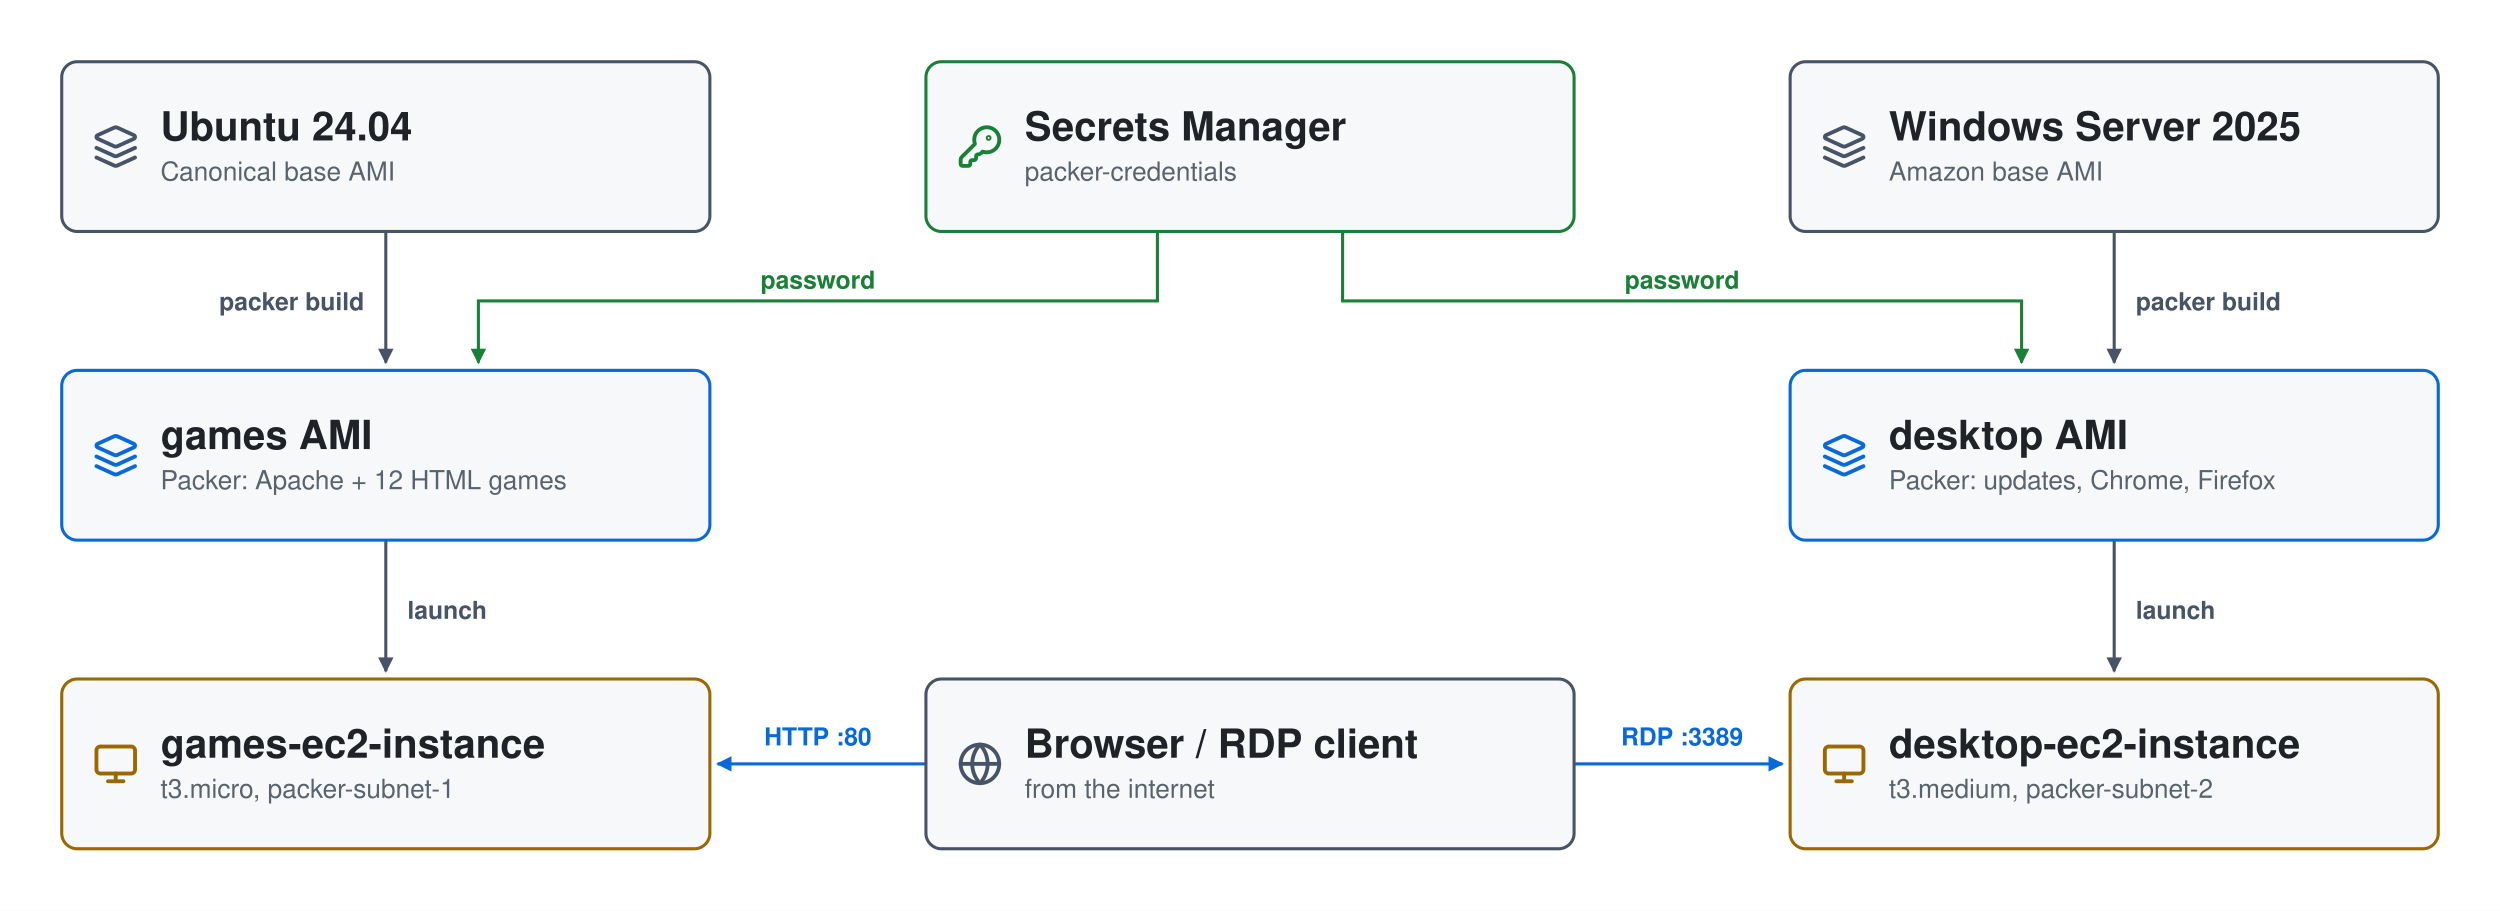
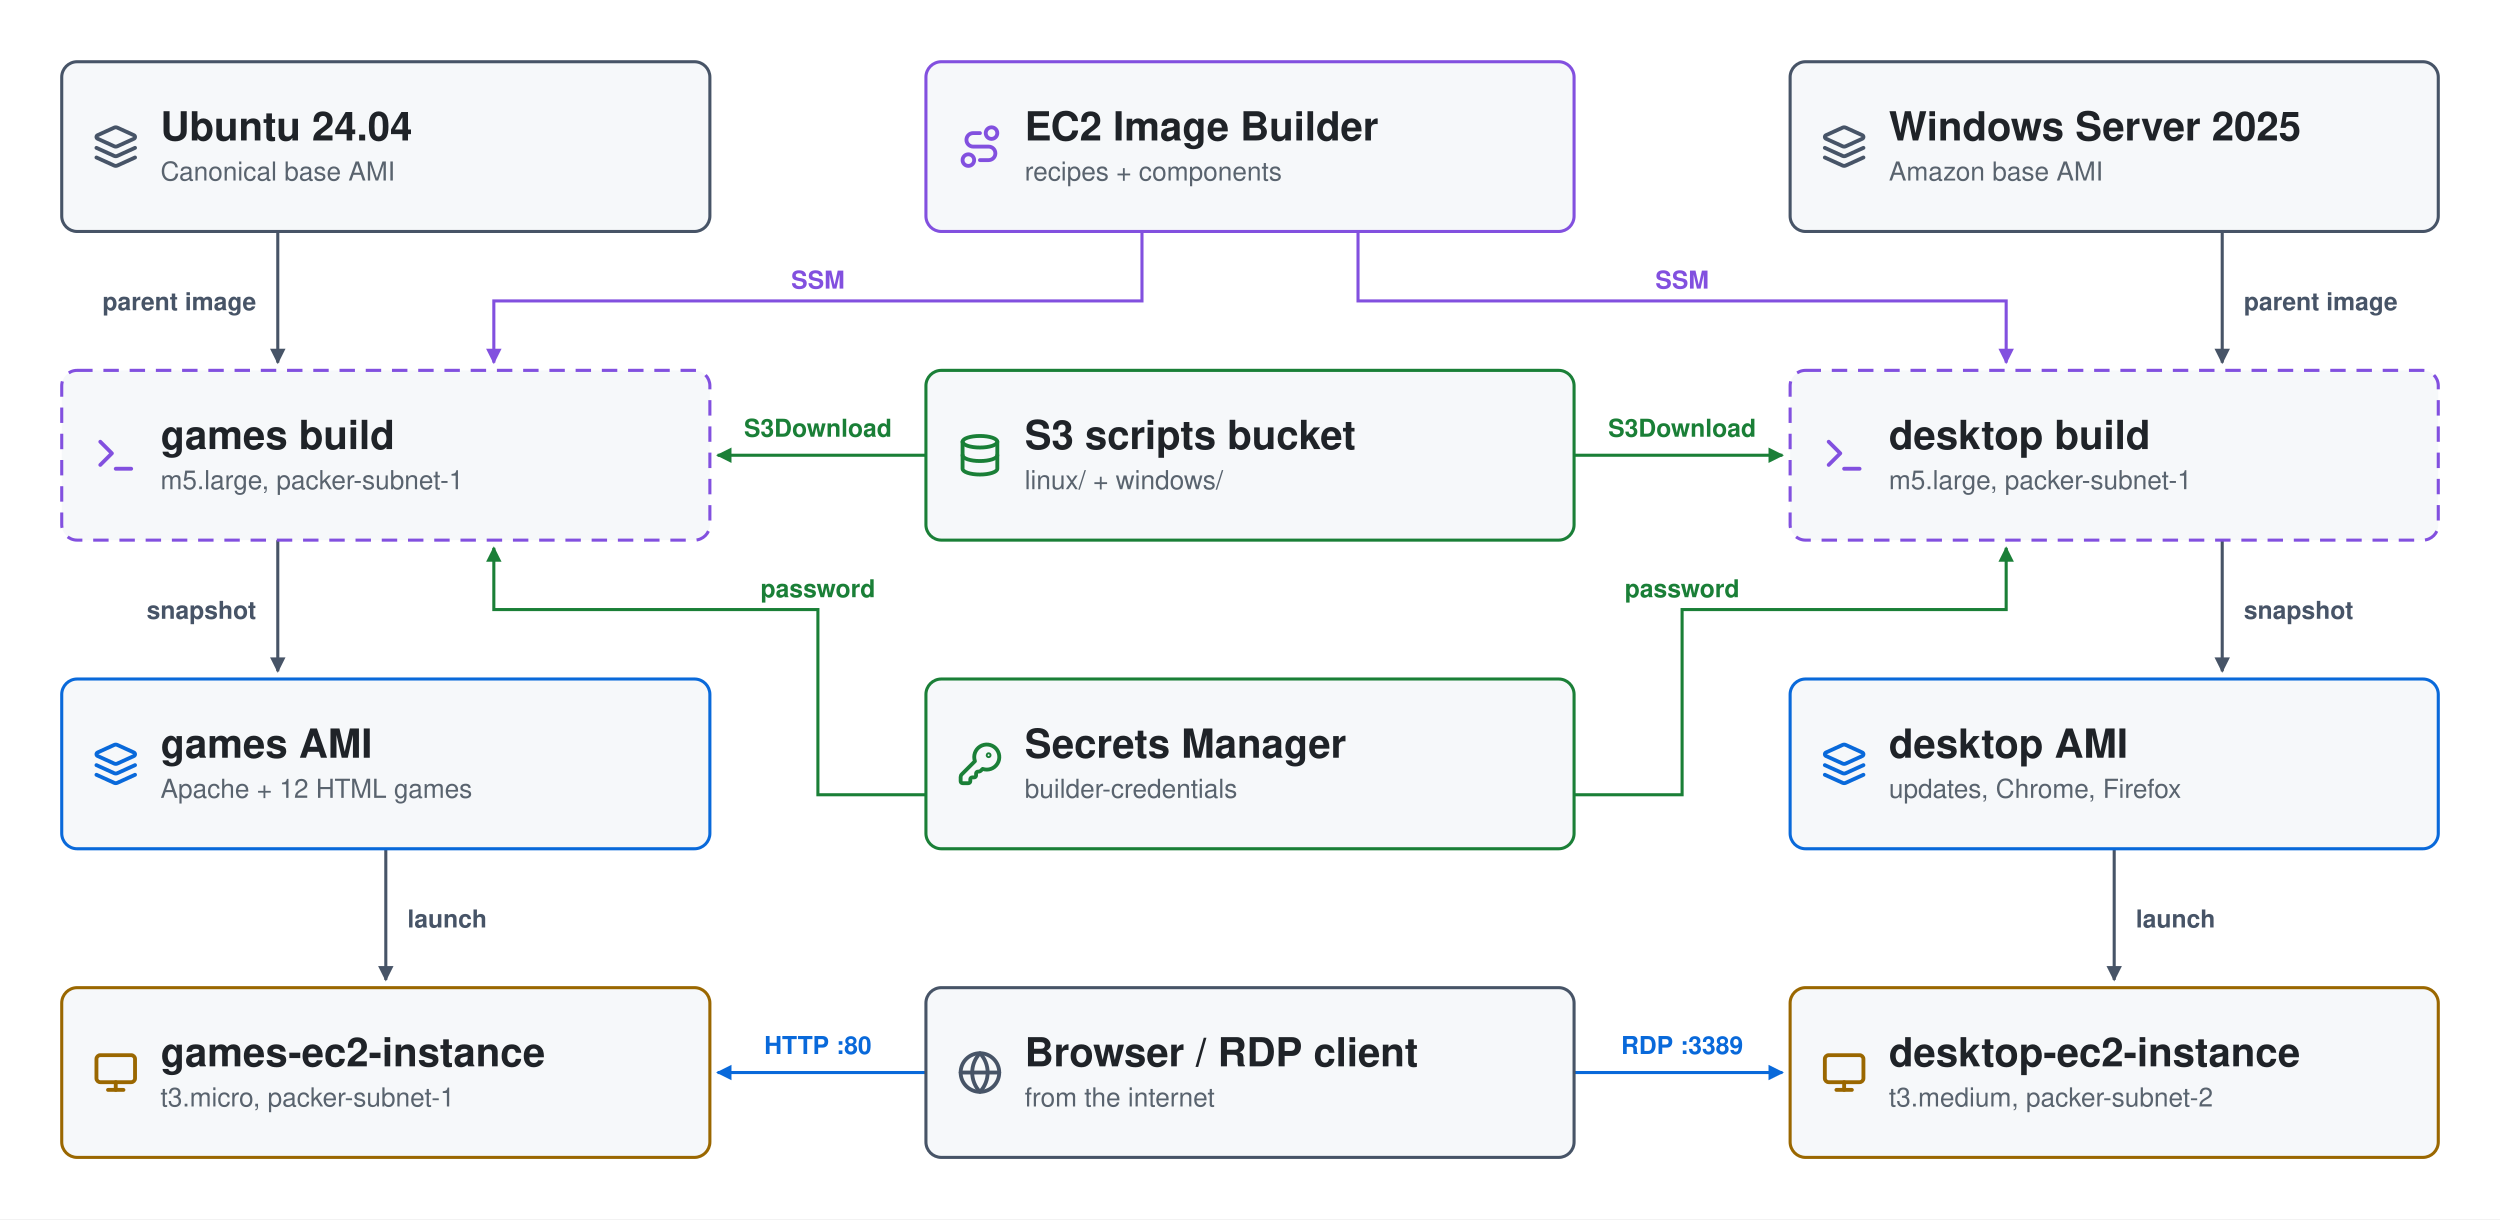
- <svg xmlns="http://www.w3.org/2000/svg" width="1620" height="590" viewBox="0 0 1620 590" role="img" aria-label="Packer builds two AMIs inside a pre-built VPC: a games AMI from Canonical's Ubuntu 24.04 image, with Apache serving twelve HTML games, and a desktop AMI from Amazon's Windows Server 2025 image, with Windows updates, Chrome and Firefox, sysprepped with EC2Launch. Both builds read the packer account password from Secrets Manager. Terraform then launches a server from each AMI: a browser reaches the games server over HTTP, and an RDP client reaches the Windows desktop server.">
+ <svg xmlns="http://www.w3.org/2000/svg" width="1620" height="790" viewBox="0 0 1620 790" role="img" aria-label="EC2 Image Builder builds two AMIs inside a pre-built VPC, driving each build instance through SSM with no inbound ports. The games build starts from Canonical's Ubuntu 24.04 image and installs Apache with twelve HTML games; the desktop build starts from Amazon's Windows Server 2025 image and installs Windows updates, Chrome and Firefox. Both build instances download their scripts from an S3 bucket and read the builder account password from Secrets Manager themselves. Terraform then launches a server from each AMI: a browser reaches the games server over HTTP, and an RDP client reaches the Windows desktop server.">
  <defs>
-     <marker id="a_e_gbuild" viewBox="0 0 10 10" refX="9" refY="5" markerWidth="5" markerHeight="5" orient="auto-start-reverse">
+     <marker id="a_e_gparent" viewBox="0 0 10 10" refX="9" refY="5" markerWidth="5" markerHeight="5" orient="auto-start-reverse">
      <path d="M0,0 L10,5 L0,10 z" fill="#475467" />
    </marker>
-     <marker id="a_e_dbuild" viewBox="0 0 10 10" refX="9" refY="5" markerWidth="5" markerHeight="5" orient="auto-start-reverse">
+     <marker id="a_e_dparent" viewBox="0 0 10 10" refX="9" refY="5" markerWidth="5" markerHeight="5" orient="auto-start-reverse">
      <path d="M0,0 L10,5 L0,10 z" fill="#475467" />
+     </marker>
+     <marker id="a_e_gssm" viewBox="0 0 10 10" refX="9" refY="5" markerWidth="5" markerHeight="5" orient="auto-start-reverse">
+       <path d="M0,0 L10,5 L0,10 z" fill="#8250df" />
+     </marker>
+     <marker id="a_e_dssm" viewBox="0 0 10 10" refX="9" refY="5" markerWidth="5" markerHeight="5" orient="auto-start-reverse">
+       <path d="M0,0 L10,5 L0,10 z" fill="#8250df" />
+     </marker>
+     <marker id="a_e_gs3" viewBox="0 0 10 10" refX="9" refY="5" markerWidth="5" markerHeight="5" orient="auto-start-reverse">
+       <path d="M0,0 L10,5 L0,10 z" fill="#1a7f37" />
+     </marker>
+     <marker id="a_e_ds3" viewBox="0 0 10 10" refX="9" refY="5" markerWidth="5" markerHeight="5" orient="auto-start-reverse">
+       <path d="M0,0 L10,5 L0,10 z" fill="#1a7f37" />
    </marker>
    <marker id="a_e_gpw" viewBox="0 0 10 10" refX="9" refY="5" markerWidth="5" markerHeight="5" orient="auto-start-reverse">
      <path d="M0,0 L10,5 L0,10 z" fill="#1a7f37" />
    </marker>
    <marker id="a_e_dpw" viewBox="0 0 10 10" refX="9" refY="5" markerWidth="5" markerHeight="5" orient="auto-start-reverse">
      <path d="M0,0 L10,5 L0,10 z" fill="#1a7f37" />
+     </marker>
+     <marker id="a_e_gami" viewBox="0 0 10 10" refX="9" refY="5" markerWidth="5" markerHeight="5" orient="auto-start-reverse">
+       <path d="M0,0 L10,5 L0,10 z" fill="#475467" />
+     </marker>
+     <marker id="a_e_dami" viewBox="0 0 10 10" refX="9" refY="5" markerWidth="5" markerHeight="5" orient="auto-start-reverse">
+       <path d="M0,0 L10,5 L0,10 z" fill="#475467" />
    </marker>
    <marker id="a_e_glaunch" viewBox="0 0 10 10" refX="9" refY="5" markerWidth="5" markerHeight="5" orient="auto-start-reverse">
      <path d="M0,0 L10,5 L0,10 z" fill="#475467" />
    </marker>
    <marker id="a_e_dlaunch" viewBox="0 0 10 10" refX="9" refY="5" markerWidth="5" markerHeight="5" orient="auto-start-reverse">
      <path d="M0,0 L10,5 L0,10 z" fill="#475467" />
    </marker>
    <marker id="a_e_http" viewBox="0 0 10 10" refX="9" refY="5" markerWidth="5" markerHeight="5" orient="auto-start-reverse">
      <path d="M0,0 L10,5 L0,10 z" fill="#0969da" />
    </marker>
    <marker id="a_e_rdp" viewBox="0 0 10 10" refX="9" refY="5" markerWidth="5" markerHeight="5" orient="auto-start-reverse">
      <path d="M0,0 L10,5 L0,10 z" fill="#0969da" />
    </marker>
  </defs>
-   <rect width="1620" height="590" fill="#ffffff" />
-   <path d="M250.0,150 V235" fill="none" stroke="#475467" stroke-width="2" marker-end="url(#a_e_gbuild)" />
-   <text x="236.0" y="201.0" text-anchor="end" font-family="-apple-system, BlinkMacSystemFont, Segoe UI, Helvetica, Arial, sans-serif" font-size="16" font-weight="600" fill="#475467" stroke="#ffffff" stroke-width="6" paint-order="stroke">packer build</text>
-   <path d="M1370.0,150 V235" fill="none" stroke="#475467" stroke-width="2" marker-end="url(#a_e_dbuild)" />
-   <text x="1384.0" y="201.0" text-anchor="start" font-family="-apple-system, BlinkMacSystemFont, Segoe UI, Helvetica, Arial, sans-serif" font-size="16" font-weight="600" fill="#475467" stroke="#ffffff" stroke-width="6" paint-order="stroke">packer build</text>
-   <path d="M750.0,150 V195.0 H310.0 V235" fill="none" stroke="#1a7f37" stroke-width="2" marker-end="url(#a_e_gpw)" />
-   <text x="530.0" y="187.0" text-anchor="middle" font-family="-apple-system, BlinkMacSystemFont, Segoe UI, Helvetica, Arial, sans-serif" font-size="16" font-weight="600" fill="#1a7f37" stroke="#ffffff" stroke-width="6" paint-order="stroke">password</text>
-   <path d="M870.0,150 V195.0 H1310.0 V235" fill="none" stroke="#1a7f37" stroke-width="2" marker-end="url(#a_e_dpw)" />
-   <text x="1090.0" y="187.0" text-anchor="middle" font-family="-apple-system, BlinkMacSystemFont, Segoe UI, Helvetica, Arial, sans-serif" font-size="16" font-weight="600" fill="#1a7f37" stroke="#ffffff" stroke-width="6" paint-order="stroke">password</text>
-   <path d="M250.0,350 V435" fill="none" stroke="#475467" stroke-width="2" marker-end="url(#a_e_glaunch)" />
-   <text x="264.0" y="401.0" text-anchor="start" font-family="-apple-system, BlinkMacSystemFont, Segoe UI, Helvetica, Arial, sans-serif" font-size="16" font-weight="600" fill="#475467" stroke="#ffffff" stroke-width="6" paint-order="stroke">launch</text>
-   <path d="M1370.0,350 V435" fill="none" stroke="#475467" stroke-width="2" marker-end="url(#a_e_dlaunch)" />
-   <text x="1384.0" y="401.0" text-anchor="start" font-family="-apple-system, BlinkMacSystemFont, Segoe UI, Helvetica, Arial, sans-serif" font-size="16" font-weight="600" fill="#475467" stroke="#ffffff" stroke-width="6" paint-order="stroke">launch</text>
-   <path d="M600,495.0 H465" fill="none" stroke="#0969da" stroke-width="2" marker-end="url(#a_e_http)" />
-   <text x="530.0" y="483.0" text-anchor="middle" font-family="-apple-system, BlinkMacSystemFont, Segoe UI, Helvetica, Arial, sans-serif" font-size="16" font-weight="600" fill="#0969da" stroke="#ffffff" stroke-width="6" paint-order="stroke">HTTP :80</text>
-   <path d="M1020,495.0 H1155" fill="none" stroke="#0969da" stroke-width="2" marker-end="url(#a_e_rdp)" />
-   <text x="1090.0" y="483.0" text-anchor="middle" font-family="-apple-system, BlinkMacSystemFont, Segoe UI, Helvetica, Arial, sans-serif" font-size="16" font-weight="600" fill="#0969da" stroke="#ffffff" stroke-width="6" paint-order="stroke">RDP :3389</text>
+   <rect width="1620" height="790" fill="#ffffff" />
+   <path d="M180.0,150 V235" fill="none" stroke="#475467" stroke-width="2" marker-end="url(#a_e_gparent)" />
+   <text x="166.0" y="201.0" text-anchor="end" font-family="-apple-system, BlinkMacSystemFont, Segoe UI, Helvetica, Arial, sans-serif" font-size="16" font-weight="600" fill="#475467" stroke="#ffffff" stroke-width="6" paint-order="stroke">parent image</text>
+   <path d="M1440.0,150 V235" fill="none" stroke="#475467" stroke-width="2" marker-end="url(#a_e_dparent)" />
+   <text x="1454.0" y="201.0" text-anchor="start" font-family="-apple-system, BlinkMacSystemFont, Segoe UI, Helvetica, Arial, sans-serif" font-size="16" font-weight="600" fill="#475467" stroke="#ffffff" stroke-width="6" paint-order="stroke">parent image</text>
+   <path d="M740.0,150 V195.0 H320.0 V235" fill="none" stroke="#8250df" stroke-width="2" marker-end="url(#a_e_gssm)" />
+   <text x="530.0" y="187.0" text-anchor="middle" font-family="-apple-system, BlinkMacSystemFont, Segoe UI, Helvetica, Arial, sans-serif" font-size="16" font-weight="600" fill="#8250df" stroke="#ffffff" stroke-width="6" paint-order="stroke">SSM</text>
+   <path d="M880.0,150 V195.0 H1300.0 V235" fill="none" stroke="#8250df" stroke-width="2" marker-end="url(#a_e_dssm)" />
+   <text x="1090.0" y="187.0" text-anchor="middle" font-family="-apple-system, BlinkMacSystemFont, Segoe UI, Helvetica, Arial, sans-serif" font-size="16" font-weight="600" fill="#8250df" stroke="#ffffff" stroke-width="6" paint-order="stroke">SSM</text>
+   <path d="M600,295.0 H465" fill="none" stroke="#1a7f37" stroke-width="2" marker-end="url(#a_e_gs3)" />
+   <text x="530.0" y="283.0" text-anchor="middle" font-family="-apple-system, BlinkMacSystemFont, Segoe UI, Helvetica, Arial, sans-serif" font-size="16" font-weight="600" fill="#1a7f37" stroke="#ffffff" stroke-width="6" paint-order="stroke">S3Download</text>
+   <path d="M1020,295.0 H1155" fill="none" stroke="#1a7f37" stroke-width="2" marker-end="url(#a_e_ds3)" />
+   <text x="1090.0" y="283.0" text-anchor="middle" font-family="-apple-system, BlinkMacSystemFont, Segoe UI, Helvetica, Arial, sans-serif" font-size="16" font-weight="600" fill="#1a7f37" stroke="#ffffff" stroke-width="6" paint-order="stroke">S3Download</text>
+   <path d="M600,515.0 H530.0 V395.0 H320.0 V355" fill="none" stroke="#1a7f37" stroke-width="2" marker-end="url(#a_e_gpw)" />
+   <text x="530.0" y="387.0" text-anchor="middle" font-family="-apple-system, BlinkMacSystemFont, Segoe UI, Helvetica, Arial, sans-serif" font-size="16" font-weight="600" fill="#1a7f37" stroke="#ffffff" stroke-width="6" paint-order="stroke">password</text>
+   <path d="M1020,515.0 H1090.0 V395.0 H1300.0 V355" fill="none" stroke="#1a7f37" stroke-width="2" marker-end="url(#a_e_dpw)" />
+   <text x="1090.0" y="387.0" text-anchor="middle" font-family="-apple-system, BlinkMacSystemFont, Segoe UI, Helvetica, Arial, sans-serif" font-size="16" font-weight="600" fill="#1a7f37" stroke="#ffffff" stroke-width="6" paint-order="stroke">password</text>
+   <path d="M180.0,350 V435" fill="none" stroke="#475467" stroke-width="2" marker-end="url(#a_e_gami)" />
+   <text x="166.0" y="401.0" text-anchor="end" font-family="-apple-system, BlinkMacSystemFont, Segoe UI, Helvetica, Arial, sans-serif" font-size="16" font-weight="600" fill="#475467" stroke="#ffffff" stroke-width="6" paint-order="stroke">snapshot</text>
+   <path d="M1440.0,350 V435" fill="none" stroke="#475467" stroke-width="2" marker-end="url(#a_e_dami)" />
+   <text x="1454.0" y="401.0" text-anchor="start" font-family="-apple-system, BlinkMacSystemFont, Segoe UI, Helvetica, Arial, sans-serif" font-size="16" font-weight="600" fill="#475467" stroke="#ffffff" stroke-width="6" paint-order="stroke">snapshot</text>
+   <path d="M250.0,550 V635" fill="none" stroke="#475467" stroke-width="2" marker-end="url(#a_e_glaunch)" />
+   <text x="264.0" y="601.0" text-anchor="start" font-family="-apple-system, BlinkMacSystemFont, Segoe UI, Helvetica, Arial, sans-serif" font-size="16" font-weight="600" fill="#475467" stroke="#ffffff" stroke-width="6" paint-order="stroke">launch</text>
+   <path d="M1370.0,550 V635" fill="none" stroke="#475467" stroke-width="2" marker-end="url(#a_e_dlaunch)" />
+   <text x="1384.0" y="601.0" text-anchor="start" font-family="-apple-system, BlinkMacSystemFont, Segoe UI, Helvetica, Arial, sans-serif" font-size="16" font-weight="600" fill="#475467" stroke="#ffffff" stroke-width="6" paint-order="stroke">launch</text>
+   <path d="M600,695.0 H465" fill="none" stroke="#0969da" stroke-width="2" marker-end="url(#a_e_http)" />
+   <text x="530.0" y="683.0" text-anchor="middle" font-family="-apple-system, BlinkMacSystemFont, Segoe UI, Helvetica, Arial, sans-serif" font-size="16" font-weight="600" fill="#0969da" stroke="#ffffff" stroke-width="6" paint-order="stroke">HTTP :80</text>
+   <path d="M1020,695.0 H1155" fill="none" stroke="#0969da" stroke-width="2" marker-end="url(#a_e_rdp)" />
+   <text x="1090.0" y="683.0" text-anchor="middle" font-family="-apple-system, BlinkMacSystemFont, Segoe UI, Helvetica, Arial, sans-serif" font-size="16" font-weight="600" fill="#0969da" stroke="#ffffff" stroke-width="6" paint-order="stroke">RDP :3389</text>
  <rect x="40" y="40" width="420" height="110" rx="10" ry="10" fill="#f6f8fa" stroke="#475467" stroke-width="2" />
  <g transform="translate(60,80.0) scale(1.25)" fill="none" stroke="#475467" stroke-width="2" stroke-linecap="round" stroke-linejoin="round">
    <path d="m12.83 2.18a2 2 0 0 0-1.66 0L2.6 6.08a1 1 0 0 0 0 1.83l8.58 3.91a2 2 0 0 0 1.66 0l8.58-3.9a1 1 0 0 0 0-1.83Z" />
    <path d="m22 17.65-9.17 4.16a2 2 0 0 1-1.66 0L2 17.65" />
    <path d="m22 12.65-9.17 4.16a2 2 0 0 1-1.66 0L2 12.65" />
  </g>
  <text x="104.0" y="91.0" font-family="-apple-system, BlinkMacSystemFont, Segoe UI, Helvetica, Arial, sans-serif" font-size="26" font-weight="600" fill="#1f2328">Ubuntu 24.04</text>
  <text x="104.0" y="117.0" font-family="-apple-system, BlinkMacSystemFont, Segoe UI, Helvetica, Arial, sans-serif" font-size="17" fill="#59636e">Canonical base AMI</text>
-   <rect x="600" y="40" width="420" height="110" rx="10" ry="10" fill="#f6f8fa" stroke="#1a7f37" stroke-width="2" />
-   <g transform="translate(620,80.0) scale(1.25)" fill="none" stroke="#1a7f37" stroke-width="2" stroke-linecap="round" stroke-linejoin="round">
-     <path d="M2.586 17.414A2 2 0 0 0 2 18.828V21a1 1 0 0 0 1 1h3a1 1 0 0 0 1-1v-1a1 1 0 0 1 1-1h1a1 1 0 0 0 1-1v-1a1 1 0 0 1 1-1h.172a2 2 0 0 0 1.414-.586l.814-.814a6.5 6.5 0 1 0-4-4z" />
-     <circle cx="16.5" cy="7.5" r=".5" />
+   <rect x="600" y="40" width="420" height="110" rx="10" ry="10" fill="#f6f8fa" stroke="#8250df" stroke-width="2" />
+   <g transform="translate(620,80.0) scale(1.25)" fill="none" stroke="#8250df" stroke-width="2" stroke-linecap="round" stroke-linejoin="round">
+     <circle cx="6" cy="19" r="3" />
+     <circle cx="18" cy="5" r="3" />
+     <path d="M12 19h4.5a3.5 3.5 0 0 0 0-7h-8a3.5 3.5 0 0 1 0-7H12" />
  </g>
-   <text x="664.0" y="91.0" font-family="-apple-system, BlinkMacSystemFont, Segoe UI, Helvetica, Arial, sans-serif" font-size="26" font-weight="600" fill="#1f2328">Secrets Manager</text>
-   <text x="664.0" y="117.0" font-family="-apple-system, BlinkMacSystemFont, Segoe UI, Helvetica, Arial, sans-serif" font-size="17" fill="#59636e">packer-credentials</text>
+   <text x="664.0" y="91.0" font-family="-apple-system, BlinkMacSystemFont, Segoe UI, Helvetica, Arial, sans-serif" font-size="26" font-weight="600" fill="#1f2328">EC2 Image Builder</text>
+   <text x="664.0" y="117.0" font-family="-apple-system, BlinkMacSystemFont, Segoe UI, Helvetica, Arial, sans-serif" font-size="17" fill="#59636e">recipes + components</text>
  <rect x="1160" y="40" width="420" height="110" rx="10" ry="10" fill="#f6f8fa" stroke="#475467" stroke-width="2" />
  <g transform="translate(1180,80.0) scale(1.25)" fill="none" stroke="#475467" stroke-width="2" stroke-linecap="round" stroke-linejoin="round">
    <path d="m12.83 2.18a2 2 0 0 0-1.66 0L2.6 6.08a1 1 0 0 0 0 1.83l8.58 3.91a2 2 0 0 0 1.66 0l8.58-3.9a1 1 0 0 0 0-1.83Z" />
    <path d="m22 17.65-9.17 4.16a2 2 0 0 1-1.66 0L2 17.65" />
    <path d="m22 12.65-9.17 4.16a2 2 0 0 1-1.66 0L2 12.65" />
  </g>
  <text x="1224.0" y="91.0" font-family="-apple-system, BlinkMacSystemFont, Segoe UI, Helvetica, Arial, sans-serif" font-size="26" font-weight="600" fill="#1f2328">Windows Server 2025</text>
  <text x="1224.0" y="117.0" font-family="-apple-system, BlinkMacSystemFont, Segoe UI, Helvetica, Arial, sans-serif" font-size="17" fill="#59636e">Amazon base AMI</text>
-   <rect x="40" y="240" width="420" height="110" rx="10" ry="10" fill="#f6f8fa" stroke="#0969da" stroke-width="2" />
-   <g transform="translate(60,280.0) scale(1.25)" fill="none" stroke="#0969da" stroke-width="2" stroke-linecap="round" stroke-linejoin="round">
+   <rect x="40" y="240" width="420" height="110" rx="10" ry="10" fill="#f6f8fa" stroke="#8250df" stroke-width="2" stroke-dasharray="10 7" />
+   <g transform="translate(60,280.0) scale(1.25)" fill="none" stroke="#8250df" stroke-width="2" stroke-linecap="round" stroke-linejoin="round">
+     <polyline points="4 17 10 11 4 5" />
+     <line x1="12" x2="20" y1="19" y2="19" />
+   </g>
+   <text x="104.0" y="291.0" font-family="-apple-system, BlinkMacSystemFont, Segoe UI, Helvetica, Arial, sans-serif" font-size="26" font-weight="600" fill="#1f2328">games build</text>
+   <text x="104.0" y="317.0" font-family="-apple-system, BlinkMacSystemFont, Segoe UI, Helvetica, Arial, sans-serif" font-size="17" fill="#59636e">m5.large, packer-subnet-1</text>
+   <rect x="600" y="240" width="420" height="110" rx="10" ry="10" fill="#f6f8fa" stroke="#1a7f37" stroke-width="2" />
+   <g transform="translate(620,280.0) scale(1.25)" fill="none" stroke="#1a7f37" stroke-width="2" stroke-linecap="round" stroke-linejoin="round">
+     <ellipse cx="12" cy="5" rx="9" ry="3" />
+     <path d="M3 5V19A9 3 0 0 0 21 19V5" />
+     <path d="M3 12A9 3 0 0 0 21 12" />
+   </g>
+   <text x="664.0" y="291.0" font-family="-apple-system, BlinkMacSystemFont, Segoe UI, Helvetica, Arial, sans-serif" font-size="26" font-weight="600" fill="#1f2328">S3 scripts bucket</text>
+   <text x="664.0" y="317.0" font-family="-apple-system, BlinkMacSystemFont, Segoe UI, Helvetica, Arial, sans-serif" font-size="17" fill="#59636e">linux/ + windows/</text>
+   <rect x="1160" y="240" width="420" height="110" rx="10" ry="10" fill="#f6f8fa" stroke="#8250df" stroke-width="2" stroke-dasharray="10 7" />
+   <g transform="translate(1180,280.0) scale(1.25)" fill="none" stroke="#8250df" stroke-width="2" stroke-linecap="round" stroke-linejoin="round">
+     <polyline points="4 17 10 11 4 5" />
+     <line x1="12" x2="20" y1="19" y2="19" />
+   </g>
+   <text x="1224.0" y="291.0" font-family="-apple-system, BlinkMacSystemFont, Segoe UI, Helvetica, Arial, sans-serif" font-size="26" font-weight="600" fill="#1f2328">desktop build</text>
+   <text x="1224.0" y="317.0" font-family="-apple-system, BlinkMacSystemFont, Segoe UI, Helvetica, Arial, sans-serif" font-size="17" fill="#59636e">m5.large, packer-subnet-1</text>
+   <rect x="40" y="440" width="420" height="110" rx="10" ry="10" fill="#f6f8fa" stroke="#0969da" stroke-width="2" />
+   <g transform="translate(60,480.0) scale(1.25)" fill="none" stroke="#0969da" stroke-width="2" stroke-linecap="round" stroke-linejoin="round">
    <path d="m12.83 2.18a2 2 0 0 0-1.66 0L2.6 6.08a1 1 0 0 0 0 1.83l8.58 3.91a2 2 0 0 0 1.66 0l8.58-3.9a1 1 0 0 0 0-1.83Z" />
    <path d="m22 17.65-9.17 4.16a2 2 0 0 1-1.66 0L2 17.65" />
    <path d="m22 12.65-9.17 4.16a2 2 0 0 1-1.66 0L2 12.65" />
  </g>
-   <text x="104.0" y="291.0" font-family="-apple-system, BlinkMacSystemFont, Segoe UI, Helvetica, Arial, sans-serif" font-size="26" font-weight="600" fill="#1f2328">games AMI</text>
-   <text x="104.0" y="317.0" font-family="-apple-system, BlinkMacSystemFont, Segoe UI, Helvetica, Arial, sans-serif" font-size="17" fill="#59636e">Packer: Apache + 12 HTML games</text>
-   <rect x="1160" y="240" width="420" height="110" rx="10" ry="10" fill="#f6f8fa" stroke="#0969da" stroke-width="2" />
-   <g transform="translate(1180,280.0) scale(1.25)" fill="none" stroke="#0969da" stroke-width="2" stroke-linecap="round" stroke-linejoin="round">
+   <text x="104.0" y="491.0" font-family="-apple-system, BlinkMacSystemFont, Segoe UI, Helvetica, Arial, sans-serif" font-size="26" font-weight="600" fill="#1f2328">games AMI</text>
+   <text x="104.0" y="517.0" font-family="-apple-system, BlinkMacSystemFont, Segoe UI, Helvetica, Arial, sans-serif" font-size="17" fill="#59636e">Apache + 12 HTML games</text>
+   <rect x="600" y="440" width="420" height="110" rx="10" ry="10" fill="#f6f8fa" stroke="#1a7f37" stroke-width="2" />
+   <g transform="translate(620,480.0) scale(1.25)" fill="none" stroke="#1a7f37" stroke-width="2" stroke-linecap="round" stroke-linejoin="round">
+     <path d="M2.586 17.414A2 2 0 0 0 2 18.828V21a1 1 0 0 0 1 1h3a1 1 0 0 0 1-1v-1a1 1 0 0 1 1-1h1a1 1 0 0 0 1-1v-1a1 1 0 0 1 1-1h.172a2 2 0 0 0 1.414-.586l.814-.814a6.5 6.5 0 1 0-4-4z" />
+     <circle cx="16.5" cy="7.5" r=".5" />
+   </g>
+   <text x="664.0" y="491.0" font-family="-apple-system, BlinkMacSystemFont, Segoe UI, Helvetica, Arial, sans-serif" font-size="26" font-weight="600" fill="#1f2328">Secrets Manager</text>
+   <text x="664.0" y="517.0" font-family="-apple-system, BlinkMacSystemFont, Segoe UI, Helvetica, Arial, sans-serif" font-size="17" fill="#59636e">builder-credentials</text>
+   <rect x="1160" y="440" width="420" height="110" rx="10" ry="10" fill="#f6f8fa" stroke="#0969da" stroke-width="2" />
+   <g transform="translate(1180,480.0) scale(1.25)" fill="none" stroke="#0969da" stroke-width="2" stroke-linecap="round" stroke-linejoin="round">
    <path d="m12.83 2.18a2 2 0 0 0-1.66 0L2.6 6.08a1 1 0 0 0 0 1.83l8.58 3.91a2 2 0 0 0 1.66 0l8.58-3.9a1 1 0 0 0 0-1.83Z" />
    <path d="m22 17.65-9.17 4.16a2 2 0 0 1-1.66 0L2 17.65" />
    <path d="m22 12.65-9.17 4.16a2 2 0 0 1-1.66 0L2 12.65" />
  </g>
-   <text x="1224.0" y="291.0" font-family="-apple-system, BlinkMacSystemFont, Segoe UI, Helvetica, Arial, sans-serif" font-size="26" font-weight="600" fill="#1f2328">desktop AMI</text>
-   <text x="1224.0" y="317.0" font-family="-apple-system, BlinkMacSystemFont, Segoe UI, Helvetica, Arial, sans-serif" font-size="17" fill="#59636e">Packer: updates, Chrome, Firefox</text>
-   <rect x="40" y="440" width="420" height="110" rx="10" ry="10" fill="#f6f8fa" stroke="#9a6700" stroke-width="2" />
-   <g transform="translate(60,480.0) scale(1.25)" fill="none" stroke="#9a6700" stroke-width="2" stroke-linecap="round" stroke-linejoin="round">
+   <text x="1224.0" y="491.0" font-family="-apple-system, BlinkMacSystemFont, Segoe UI, Helvetica, Arial, sans-serif" font-size="26" font-weight="600" fill="#1f2328">desktop AMI</text>
+   <text x="1224.0" y="517.0" font-family="-apple-system, BlinkMacSystemFont, Segoe UI, Helvetica, Arial, sans-serif" font-size="17" fill="#59636e">updates, Chrome, Firefox</text>
+   <rect x="40" y="640" width="420" height="110" rx="10" ry="10" fill="#f6f8fa" stroke="#9a6700" stroke-width="2" />
+   <g transform="translate(60,680.0) scale(1.25)" fill="none" stroke="#9a6700" stroke-width="2" stroke-linecap="round" stroke-linejoin="round">
    <rect width="20" height="14" x="2" y="3" rx="2" />
    <line x1="8" x2="16" y1="21" y2="21" />
    <line x1="12" x2="12" y1="17" y2="21" />
  </g>
-   <text x="104.0" y="491.0" font-family="-apple-system, BlinkMacSystemFont, Segoe UI, Helvetica, Arial, sans-serif" font-size="26" font-weight="600" fill="#1f2328">games-ec2-instance</text>
-   <text x="104.0" y="517.0" font-family="-apple-system, BlinkMacSystemFont, Segoe UI, Helvetica, Arial, sans-serif" font-size="17" fill="#59636e">t3.micro, packer-subnet-1</text>
-   <rect x="600" y="440" width="420" height="110" rx="10" ry="10" fill="#f6f8fa" stroke="#475467" stroke-width="2" />
-   <g transform="translate(620,480.0) scale(1.25)" fill="none" stroke="#475467" stroke-width="2" stroke-linecap="round" stroke-linejoin="round">
+   <text x="104.0" y="691.0" font-family="-apple-system, BlinkMacSystemFont, Segoe UI, Helvetica, Arial, sans-serif" font-size="26" font-weight="600" fill="#1f2328">games-ec2-instance</text>
+   <text x="104.0" y="717.0" font-family="-apple-system, BlinkMacSystemFont, Segoe UI, Helvetica, Arial, sans-serif" font-size="17" fill="#59636e">t3.micro, packer-subnet-1</text>
+   <rect x="600" y="640" width="420" height="110" rx="10" ry="10" fill="#f6f8fa" stroke="#475467" stroke-width="2" />
+   <g transform="translate(620,680.0) scale(1.25)" fill="none" stroke="#475467" stroke-width="2" stroke-linecap="round" stroke-linejoin="round">
    <circle cx="12" cy="12" r="10" />
    <path d="M12 2a14.5 14.5 0 0 0 0 20 14.5 14.5 0 0 0 0-20" />
    <path d="M2 12h20" />
  </g>
-   <text x="664.0" y="491.0" font-family="-apple-system, BlinkMacSystemFont, Segoe UI, Helvetica, Arial, sans-serif" font-size="26" font-weight="600" fill="#1f2328">Browser / RDP client</text>
-   <text x="664.0" y="517.0" font-family="-apple-system, BlinkMacSystemFont, Segoe UI, Helvetica, Arial, sans-serif" font-size="17" fill="#59636e">from the internet</text>
-   <rect x="1160" y="440" width="420" height="110" rx="10" ry="10" fill="#f6f8fa" stroke="#9a6700" stroke-width="2" />
-   <g transform="translate(1180,480.0) scale(1.25)" fill="none" stroke="#9a6700" stroke-width="2" stroke-linecap="round" stroke-linejoin="round">
+   <text x="664.0" y="691.0" font-family="-apple-system, BlinkMacSystemFont, Segoe UI, Helvetica, Arial, sans-serif" font-size="26" font-weight="600" fill="#1f2328">Browser / RDP client</text>
+   <text x="664.0" y="717.0" font-family="-apple-system, BlinkMacSystemFont, Segoe UI, Helvetica, Arial, sans-serif" font-size="17" fill="#59636e">from the internet</text>
+   <rect x="1160" y="640" width="420" height="110" rx="10" ry="10" fill="#f6f8fa" stroke="#9a6700" stroke-width="2" />
+   <g transform="translate(1180,680.0) scale(1.25)" fill="none" stroke="#9a6700" stroke-width="2" stroke-linecap="round" stroke-linejoin="round">
    <rect width="20" height="14" x="2" y="3" rx="2" />
    <line x1="8" x2="16" y1="21" y2="21" />
    <line x1="12" x2="12" y1="17" y2="21" />
  </g>
-   <text x="1224.0" y="491.0" font-family="-apple-system, BlinkMacSystemFont, Segoe UI, Helvetica, Arial, sans-serif" font-size="26" font-weight="600" fill="#1f2328">desktop-ec2-instance</text>
-   <text x="1224.0" y="517.0" font-family="-apple-system, BlinkMacSystemFont, Segoe UI, Helvetica, Arial, sans-serif" font-size="17" fill="#59636e">t3.medium, packer-subnet-2</text>
+   <text x="1224.0" y="691.0" font-family="-apple-system, BlinkMacSystemFont, Segoe UI, Helvetica, Arial, sans-serif" font-size="26" font-weight="600" fill="#1f2328">desktop-ec2-instance</text>
+   <text x="1224.0" y="717.0" font-family="-apple-system, BlinkMacSystemFont, Segoe UI, Helvetica, Arial, sans-serif" font-size="17" fill="#59636e">t3.medium, packer-subnet-2</text>
</svg>
